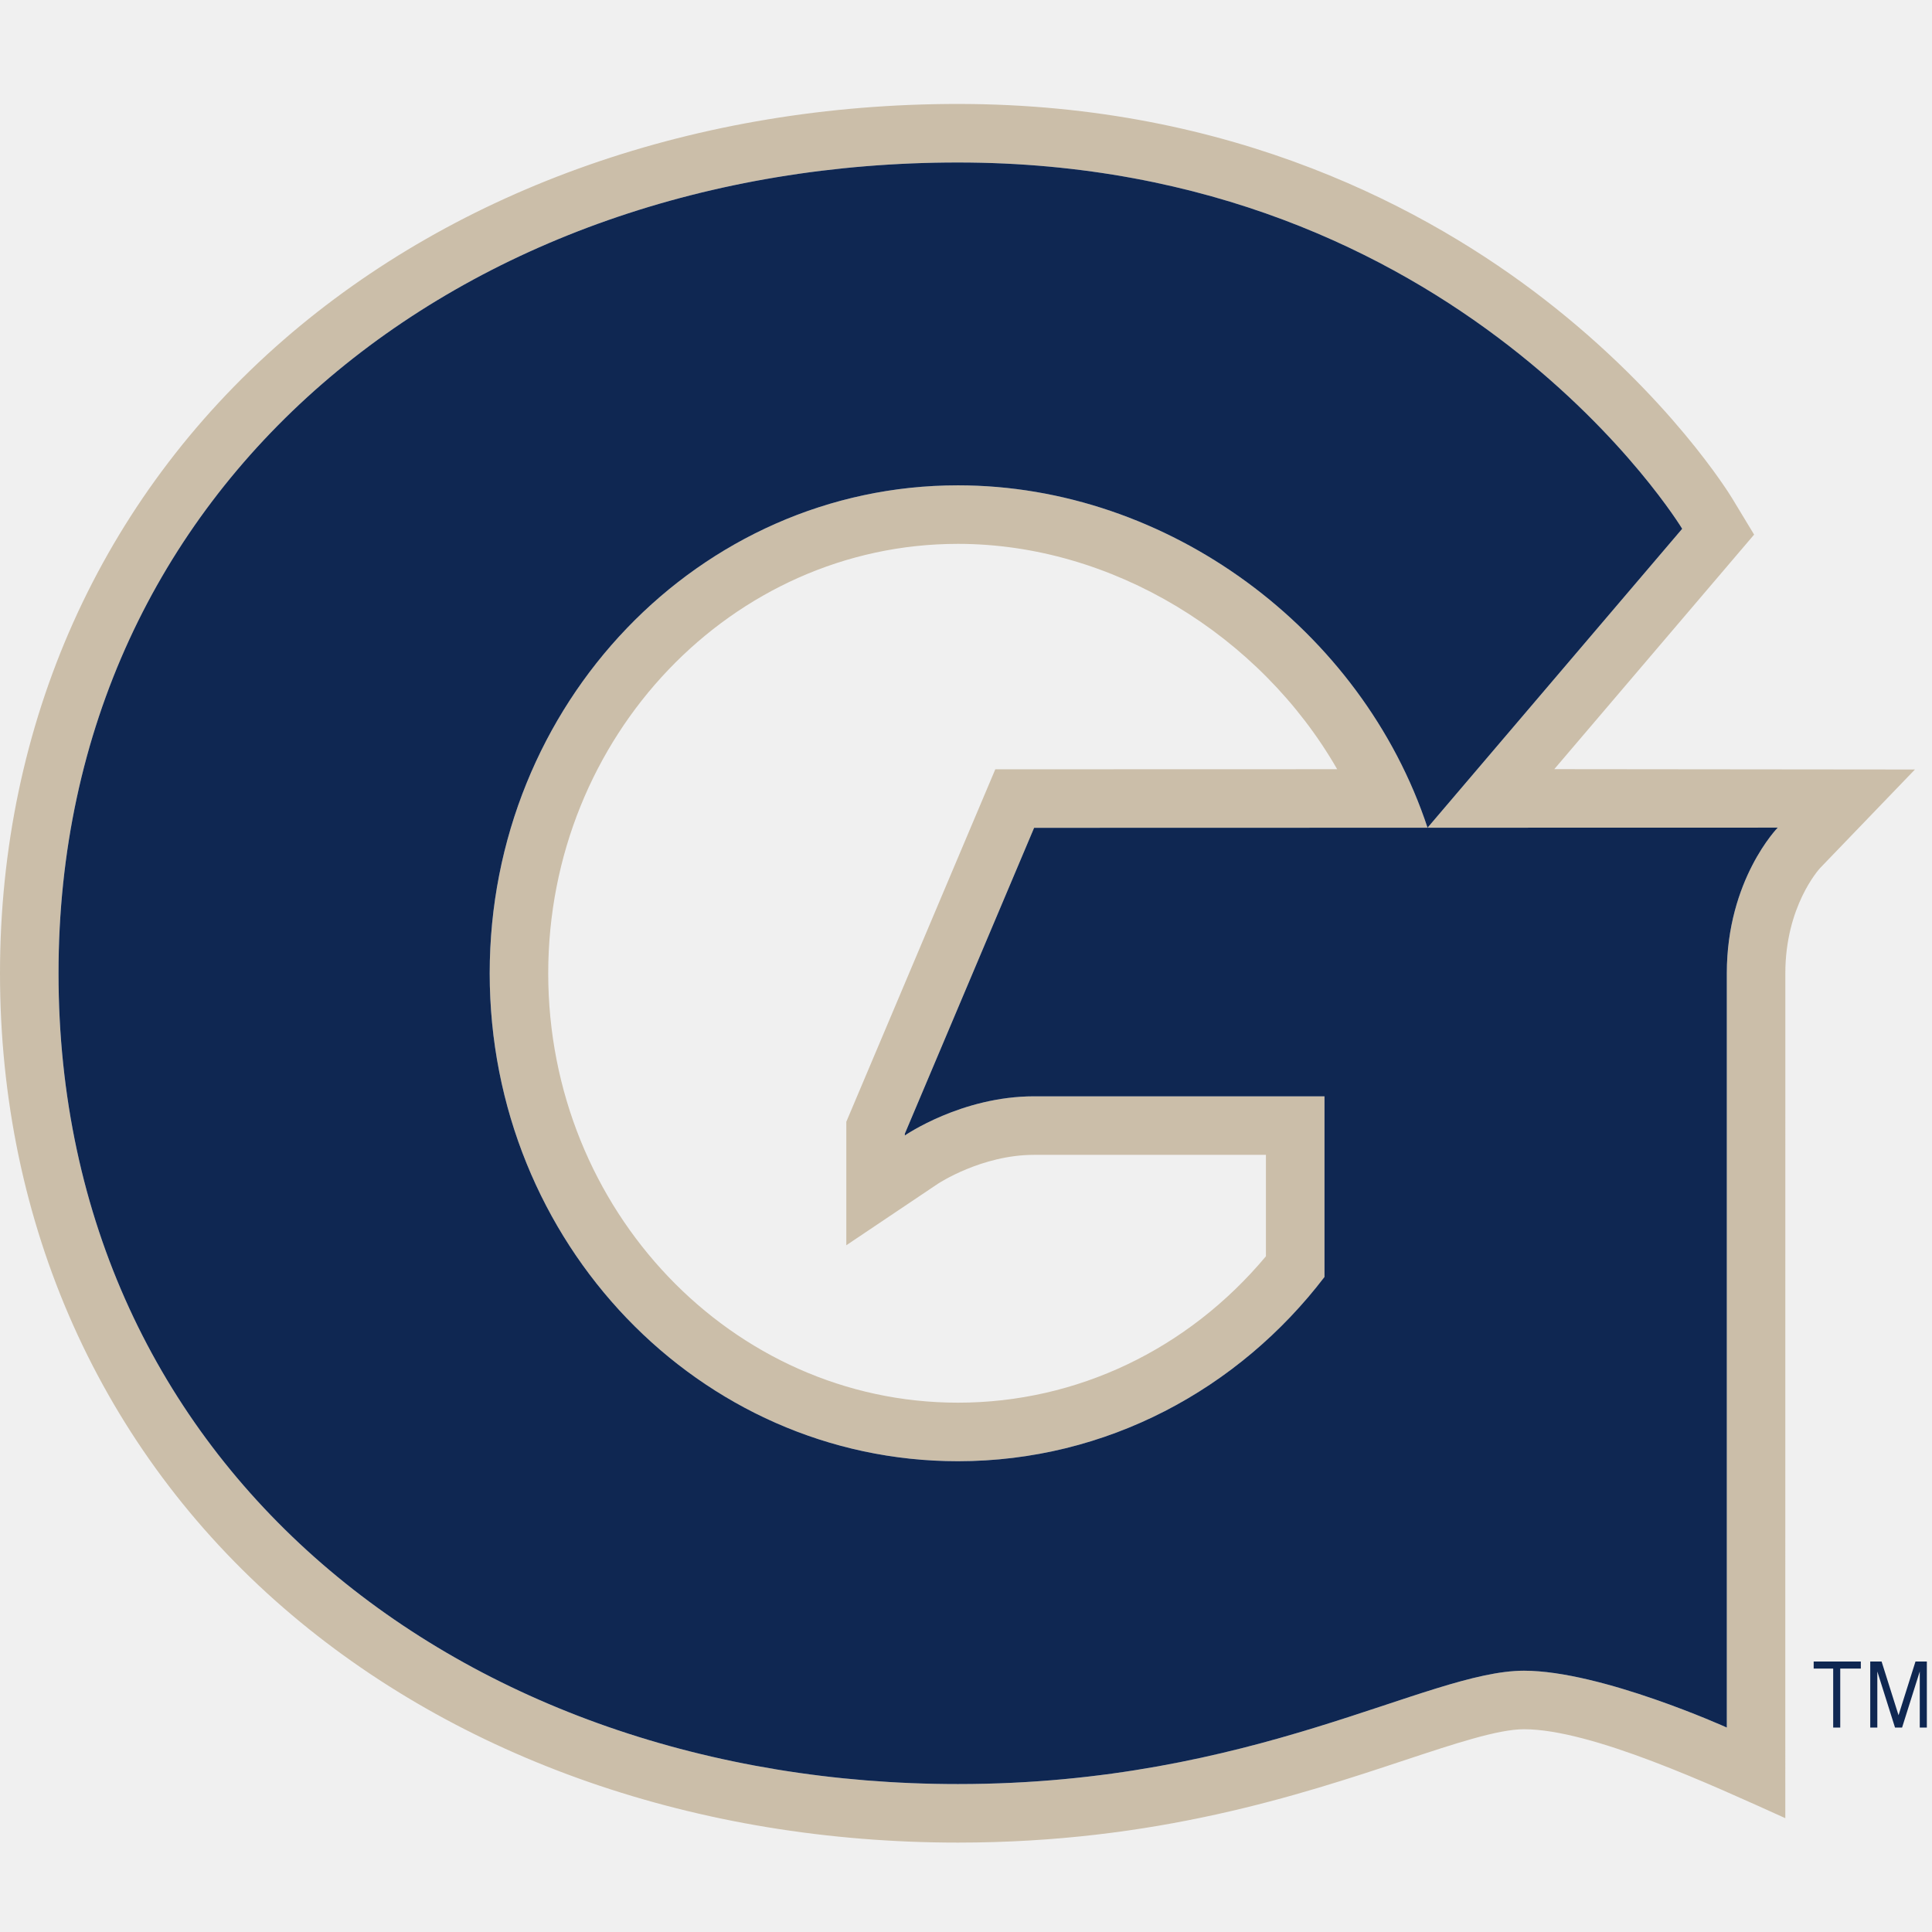
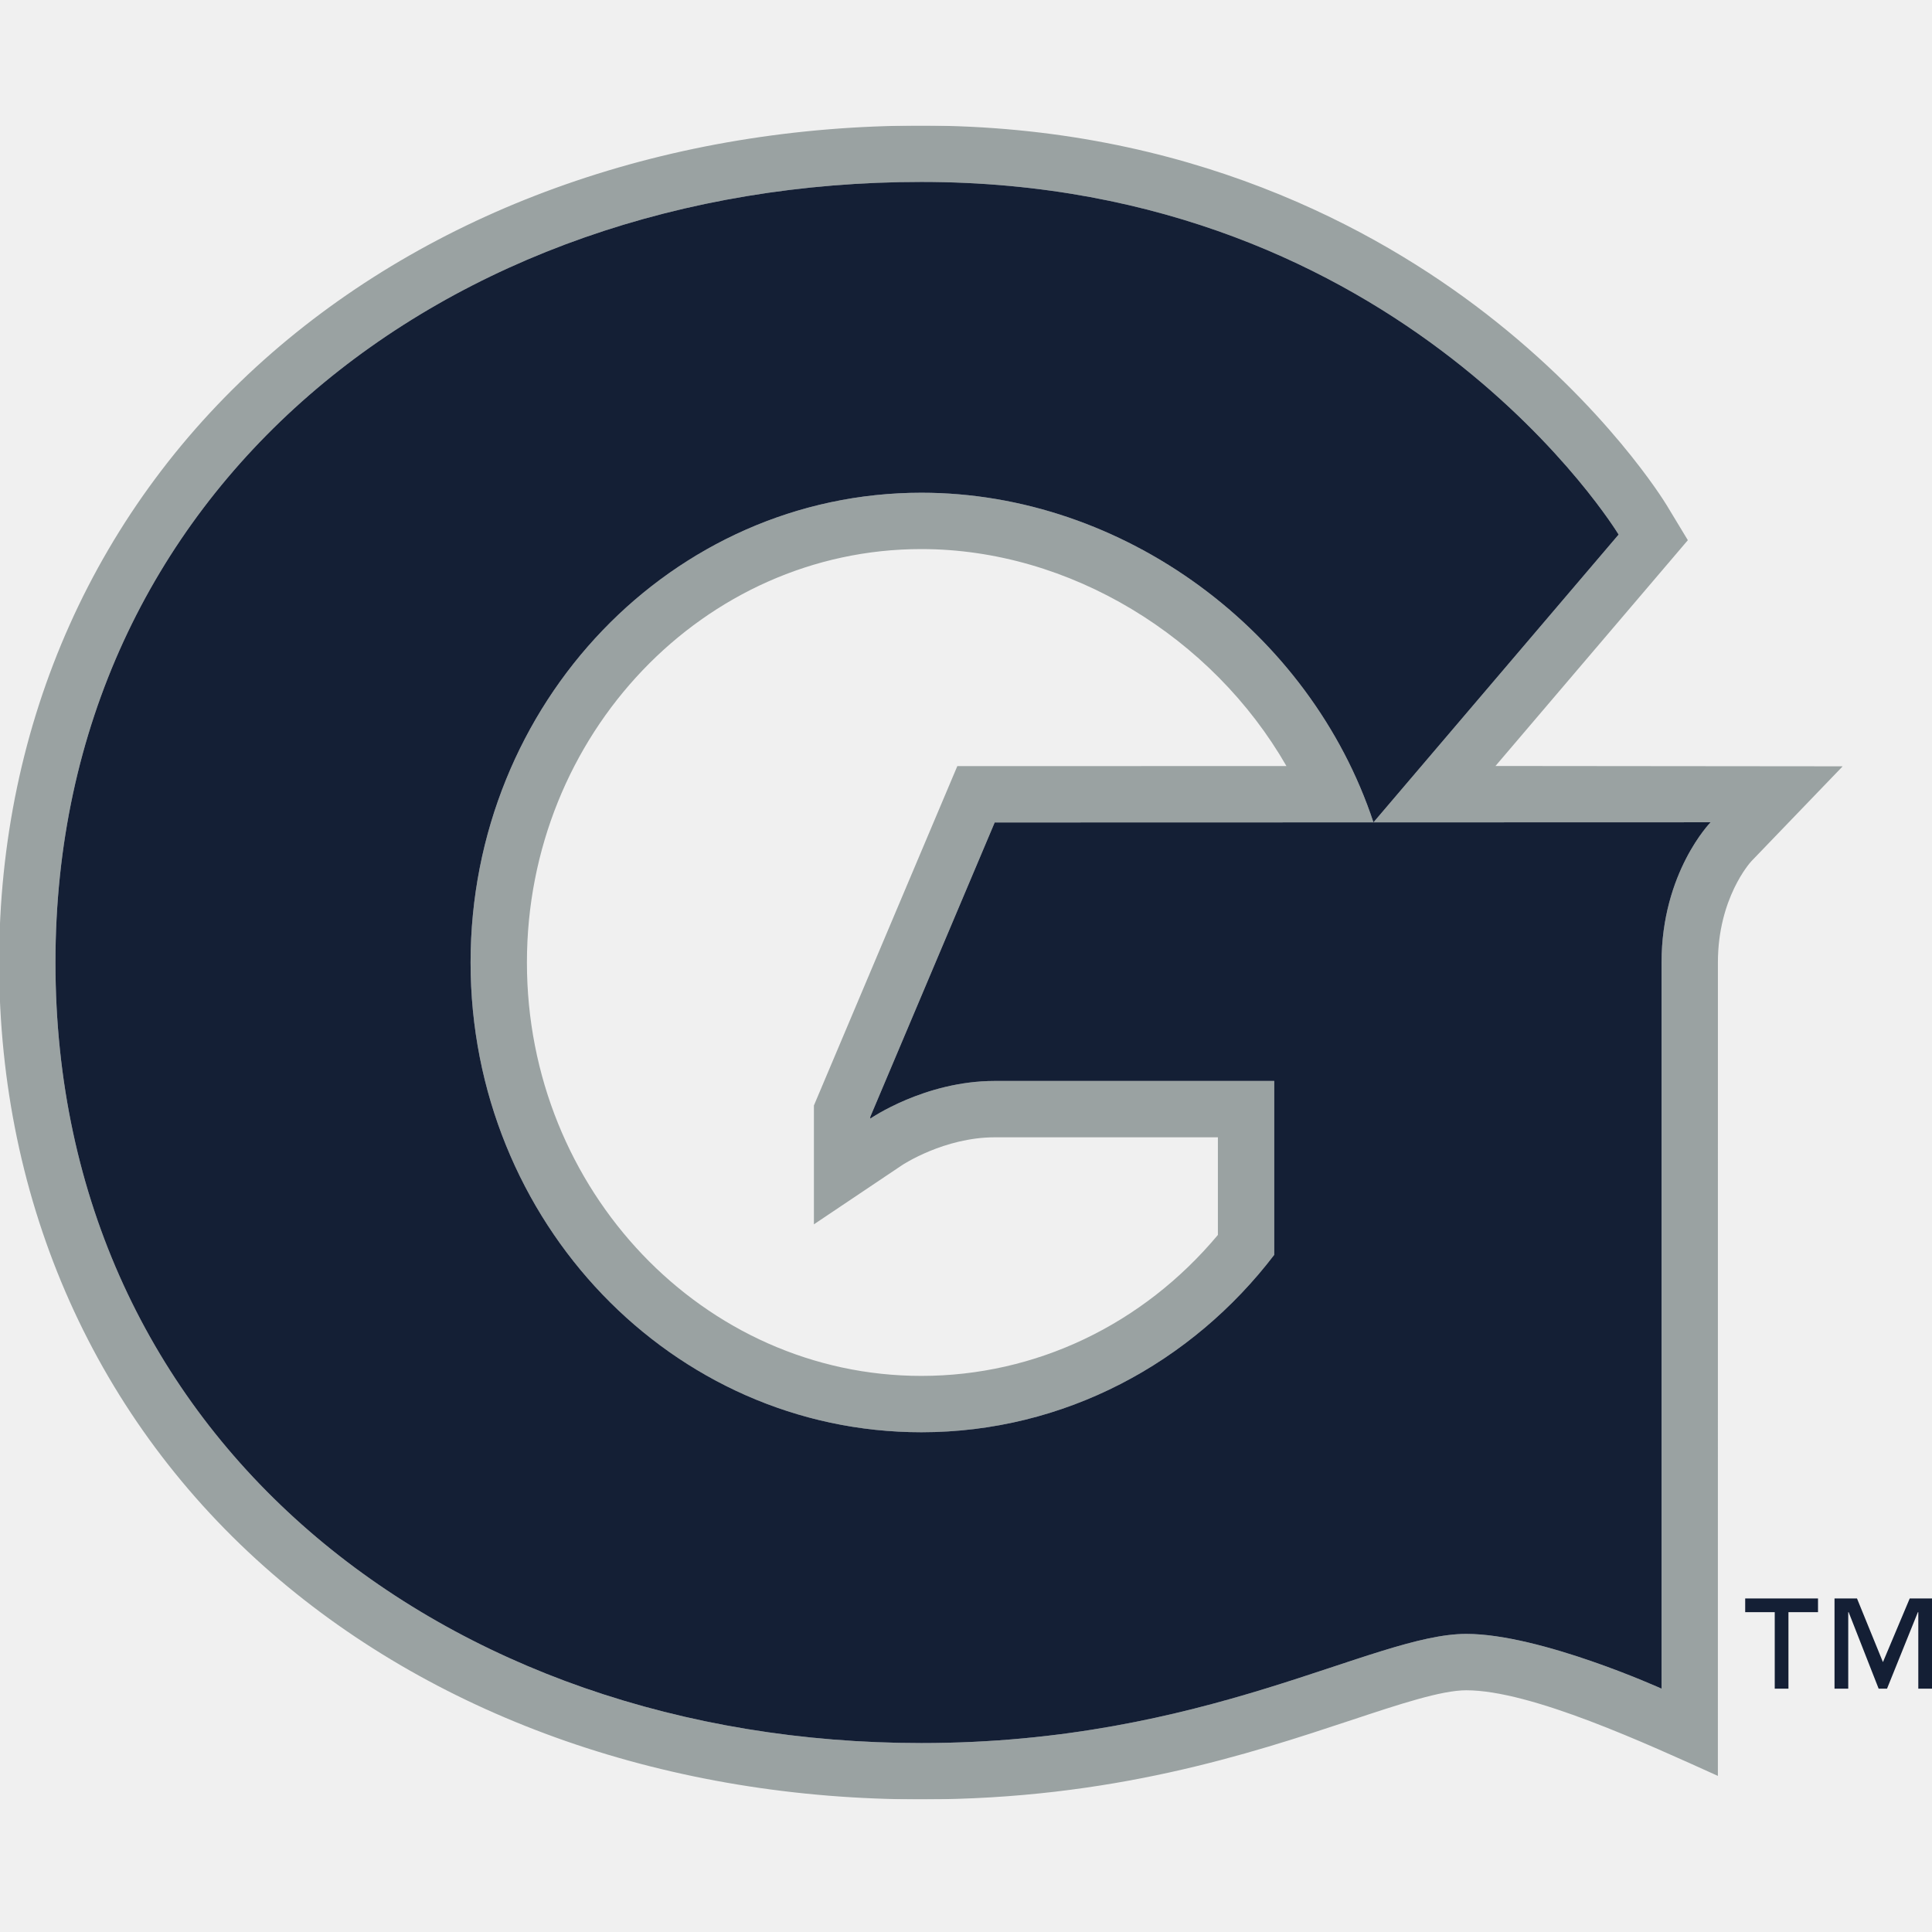
- <svg xmlns="http://www.w3.org/2000/svg" width="200" height="200">
-   <g fill="none">
-     <path d="M103.033 79.638L87.61 116.126v12.782l9.473-6.36c.046-.029 4.53-2.999 9.966-2.999h24v10.5c-8.071 9.651-19.581 15.156-31.884 15.156-23.387 0-42.413-19.939-42.413-44.451C56.753 76.24 75.78 56.3 99.166 56.3c15.947 0 31.278 9.442 39.257 23.328l-35.39.01zM99.166 50.24c-26.771 0-48.473 22.614-48.473 50.513 0 27.896 21.702 50.511 48.473 50.511 15.367 0 29.064-7.452 37.945-19.077V113.49H107.05c-7.523 0-13.38 4.052-13.38 4.052v-.188l13.38-31.66 40.728-.01c-6.79-20.538-26.875-35.444-48.612-35.444z" fill="#CBBEA9" />
-     <path d="M178.759 100.754v78.081s-13.007-5.884-20.999-5.884c-10.036 0-27.904 11.735-58.594 11.735-51.42 0-93.108-32.847-93.108-83.932 0-50.748 41.688-83.933 93.108-83.933 52.044 0 74.974 37.918 74.974 37.918l-26.362 30.946 36.253-.008s-5.272 5.372-5.272 15.077zM160.9 79.622l20.685-24.28-2.261-3.737c-.259-.427-6.466-10.56-19.445-20.614-11.913-9.228-32.116-20.23-60.713-20.23-26.892 0-51.685 8.674-69.811 24.422C10.425 51.63 0 74.918 0 100.753c0 25.966 10.427 49.297 29.363 65.704 18.08 15.661 42.868 24.288 69.803 24.288 20.5 0 35.354-4.92 46.196-8.513 5.218-1.73 9.722-3.222 12.398-3.222 6.978 0 19.411 5.758 27.053 9.206l.004-87.462c0-6.91 3.457-10.737 3.603-10.898.123-.13 9.813-10.197 9.813-10.197l-37.333-.037z" fill="#CBBEA9" />
-     <path fill="#0F2752" d="M187.75 172.733h2.021v6.102h.73v-6.102h2.132v-.731h-4.882v.731m10.539-.731l-1.754 5.559-1.754-5.56h-1.175v6.834h.733v-5.804l1.831 5.804h.732l1.83-5.804v5.804h.734v-6.833h-1.178M107.05 85.696l-13.38 31.66v.187s5.857-4.052 13.38-4.052h30.061v18.697c-8.88 11.625-22.578 19.077-37.945 19.077-26.771 0-48.473-22.615-48.473-50.511 0-27.899 21.702-50.513 48.473-50.513 21.737 0 41.823 14.906 48.612 35.444l26.362-30.946s-22.93-37.918-74.974-37.918c-51.42 0-93.108 33.185-93.108 83.933 0 51.085 41.688 83.932 93.108 83.932 30.69 0 48.558-11.735 58.594-11.735 7.992 0 20.999 5.884 20.999 5.884v-78.081c0-9.705 5.272-15.077 5.272-15.077l-36.253.008-40.728.01" />
+ <svg xmlns="http://www.w3.org/2000/svg" xmlns:xlink="http://www.w3.org/1999/xlink" width="200" height="200">
+   <defs>
+     <path id="a" d="M0 0h190.753v173.273H0z" />
+   </defs>
+   <g fill="none" fill-rule="evenodd">
+     <g transform="translate(0 13)">
+       <mask id="b" fill="#fff">
+         <use xlink:href="#a" />
+       </mask>
+       <path d="m99.101 66.309-14.845 35.13v12.303l9.12-6.12c.043-.03 4.36-2.888 9.595-2.888h23.105v10.106c-7.77 9.294-18.853 14.593-30.696 14.593-22.515 0-40.833-19.197-40.833-42.796 0-23.598 18.318-42.797 40.833-42.797 15.353 0 30.11 9.091 37.792 22.46l-34.07.009Zm-3.72-28.302c-25.775 0-46.667 21.772-46.667 48.63 0 26.857 20.892 48.63 46.666 48.63 14.795 0 27.978-7.175 36.529-18.366V98.9H102.97c-7.245 0-12.882 3.901-12.882 3.901v-.182L102.97 72.14l39.208-.009c-6.537-19.773-25.872-34.124-46.799-34.124Z" fill="#9AA2A2" mask="url(#b)" />
+       <path d="M172.004 86.637v75.172s-12.522-5.667-20.215-5.667c-9.661 0-26.865 11.299-56.409 11.299-49.505 0-89.639-31.621-89.639-80.804 0-48.855 40.134-80.804 89.64-80.804 50.101 0 72.177 36.506 72.177 36.506l-25.379 29.792 34.903-.009s-5.078 5.173-5.078 14.515Zm18.749-20.309-35.941-.034 19.913-23.374-2.177-3.6c-.246-.41-6.224-10.166-18.718-19.845C142.36 10.59 122.908 0 95.38 0 69.49 0 45.62 8.35 28.17 23.51 9.945 39.349-.09 61.766-.09 86.638c0 24.998 10.038 47.46 28.268 63.255 17.406 15.077 41.27 23.381 67.202 23.381 19.736 0 34.035-4.736 44.474-8.194 5.022-1.666 9.358-3.103 11.935-3.103 6.717 0 18.687 5.543 26.045 8.862l.003-84.201c0-6.65 3.327-10.337 3.468-10.49l9.448-9.819Z" fill="#9AA2A2" mask="url(#b)" />
+     </g>
+     <path d="m142.179 85.131-39.208.01-12.882 30.478v.182s5.637-3.901 12.882-3.901h28.938v18c-8.55 11.192-21.734 18.366-36.529 18.366-25.774 0-46.666-21.772-46.666-48.63 0-26.857 20.892-48.629 46.666-48.629 20.927 0 40.262 14.351 46.799 34.124l25.379-29.792S145.482 18.833 95.38 18.833c-49.505 0-89.639 31.949-89.639 80.804 0 49.183 40.134 80.804 89.64 80.804 29.543 0 46.747-11.3 56.408-11.3 7.693 0 20.215 5.668 20.215 5.668V99.637c0-9.342 5.078-14.515 5.078-14.515l-34.903.01M188.2 166.892h-3.06v7.917h-1.42v-7.917h-3.058v-1.419h7.538v1.419Zm11.8 7.917h-1.418v-7.917h-.044l-3.193 7.917h-.868l-3.105-7.917h-.043v7.917h-1.42v-9.336h2.327l2.685 6.588 2.773-6.588H200v9.336Z" fill="#141F35" />
  </g>
</svg>
